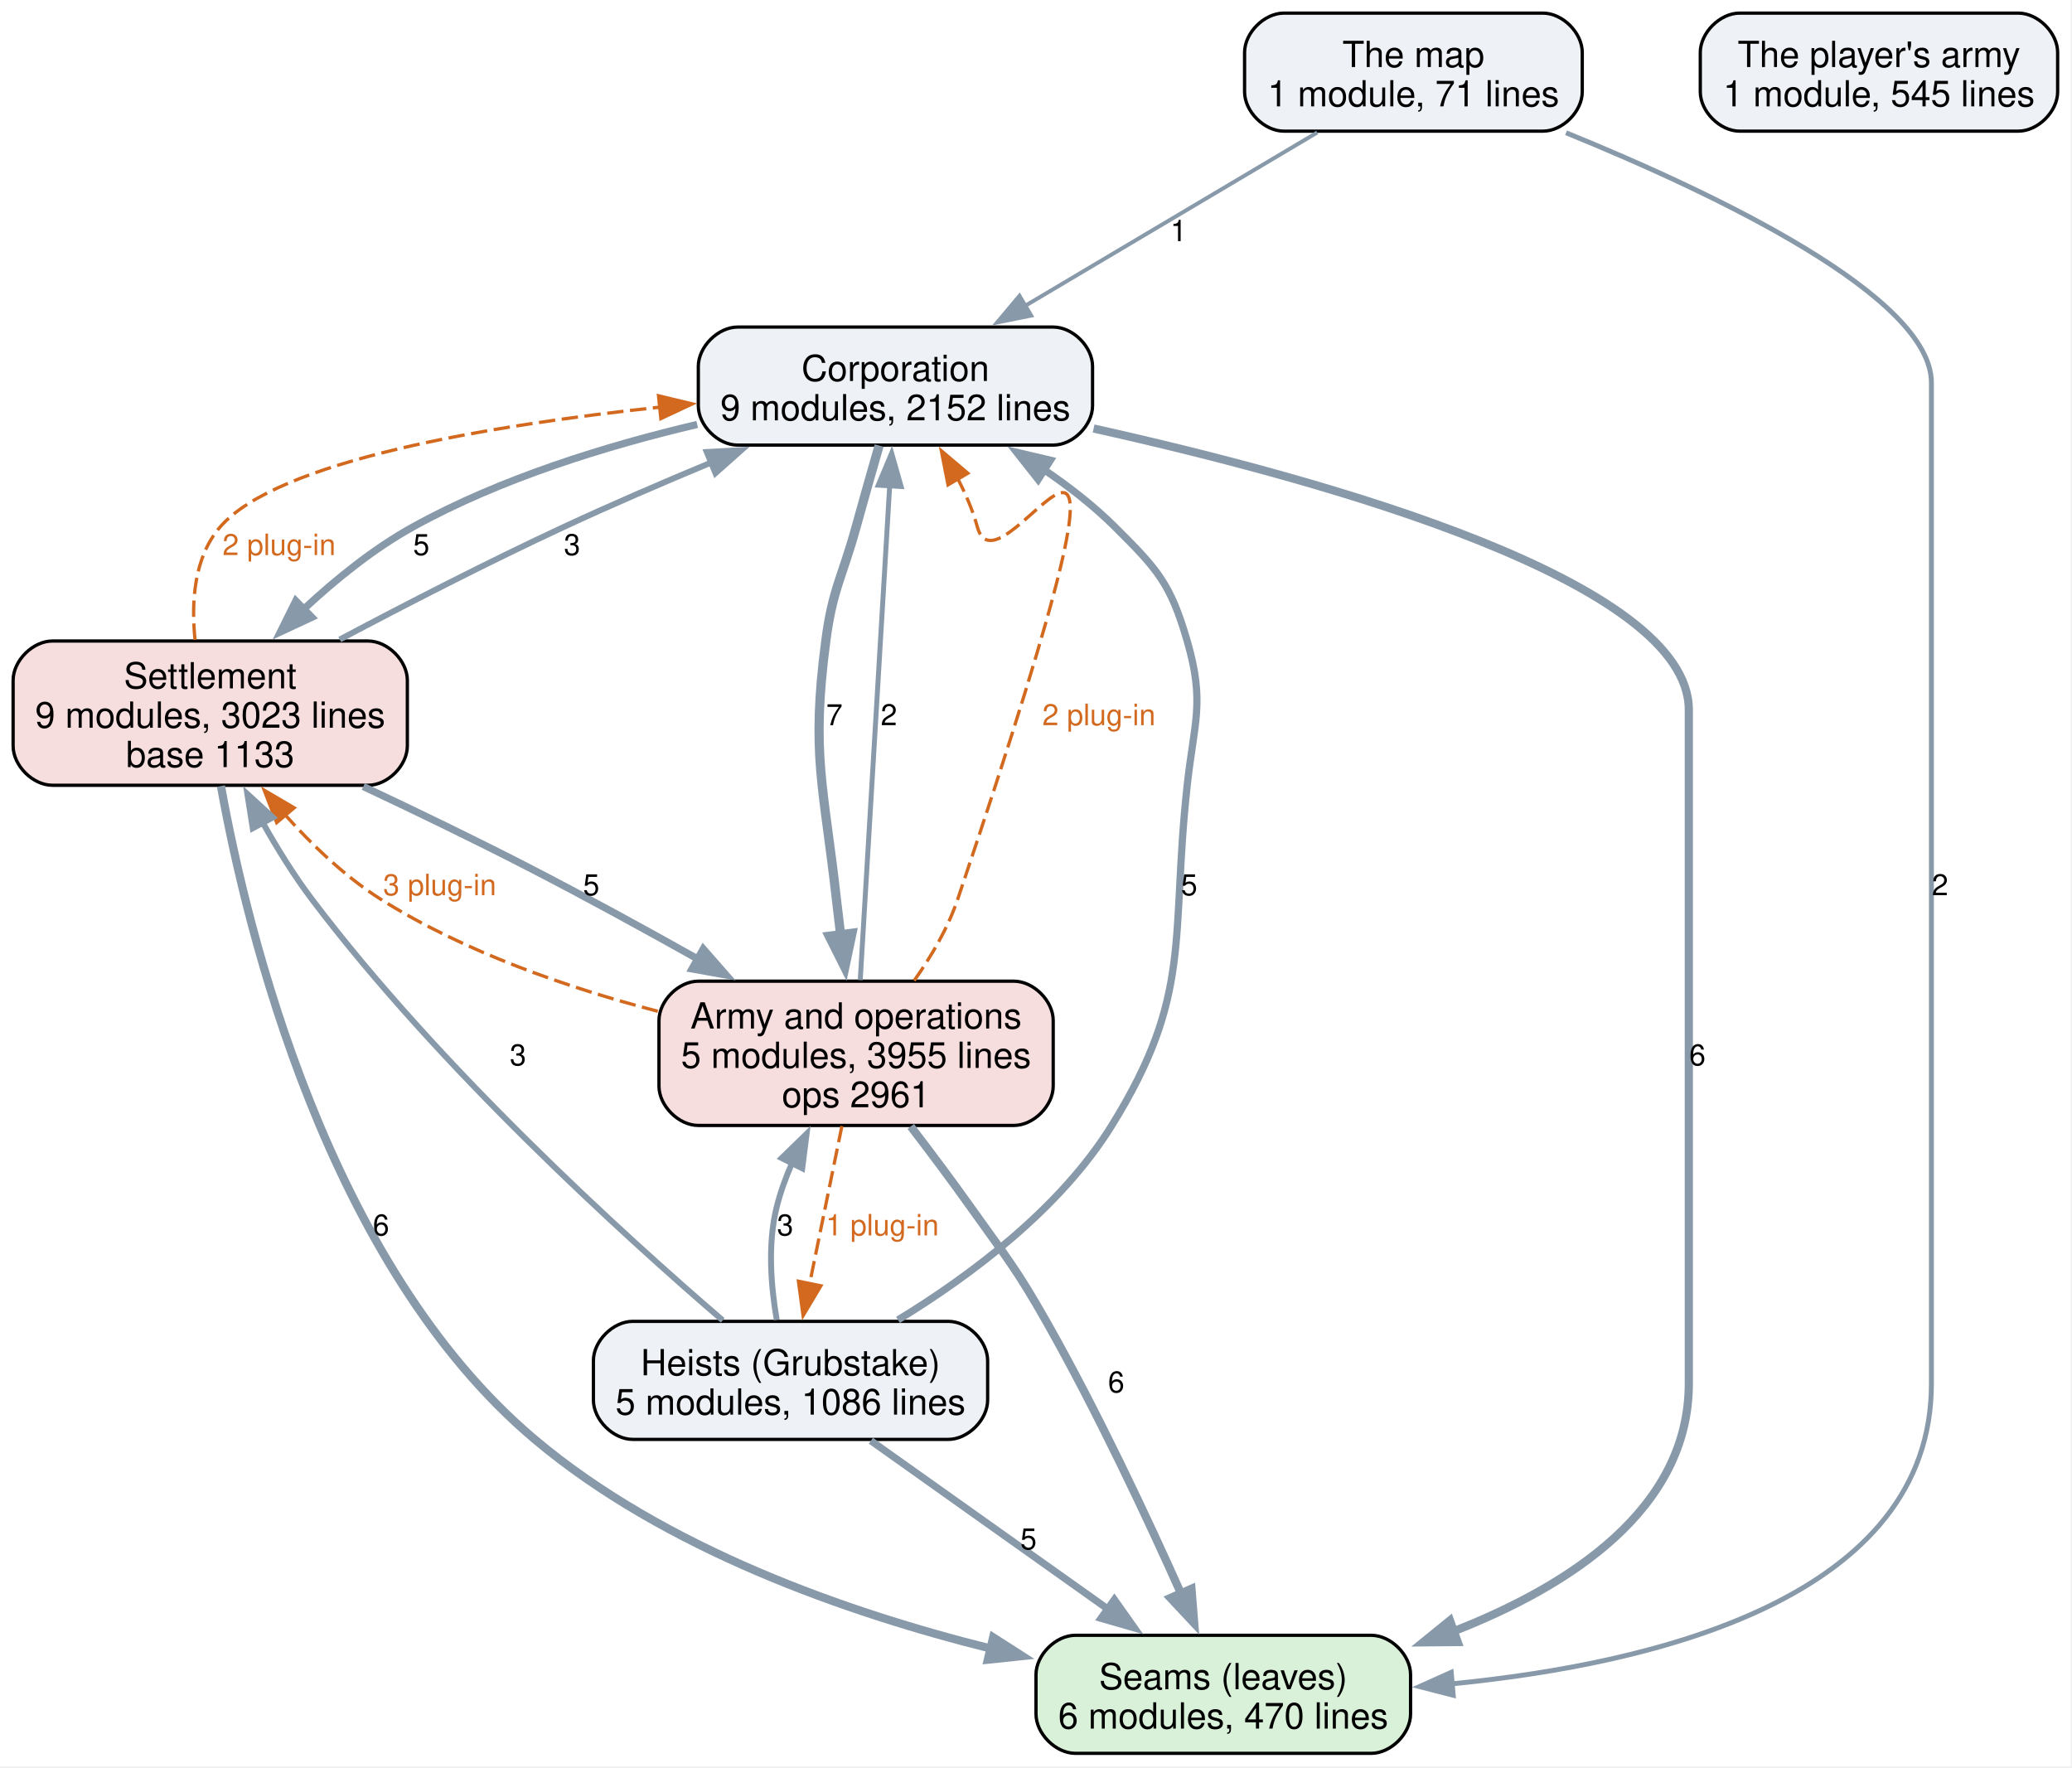
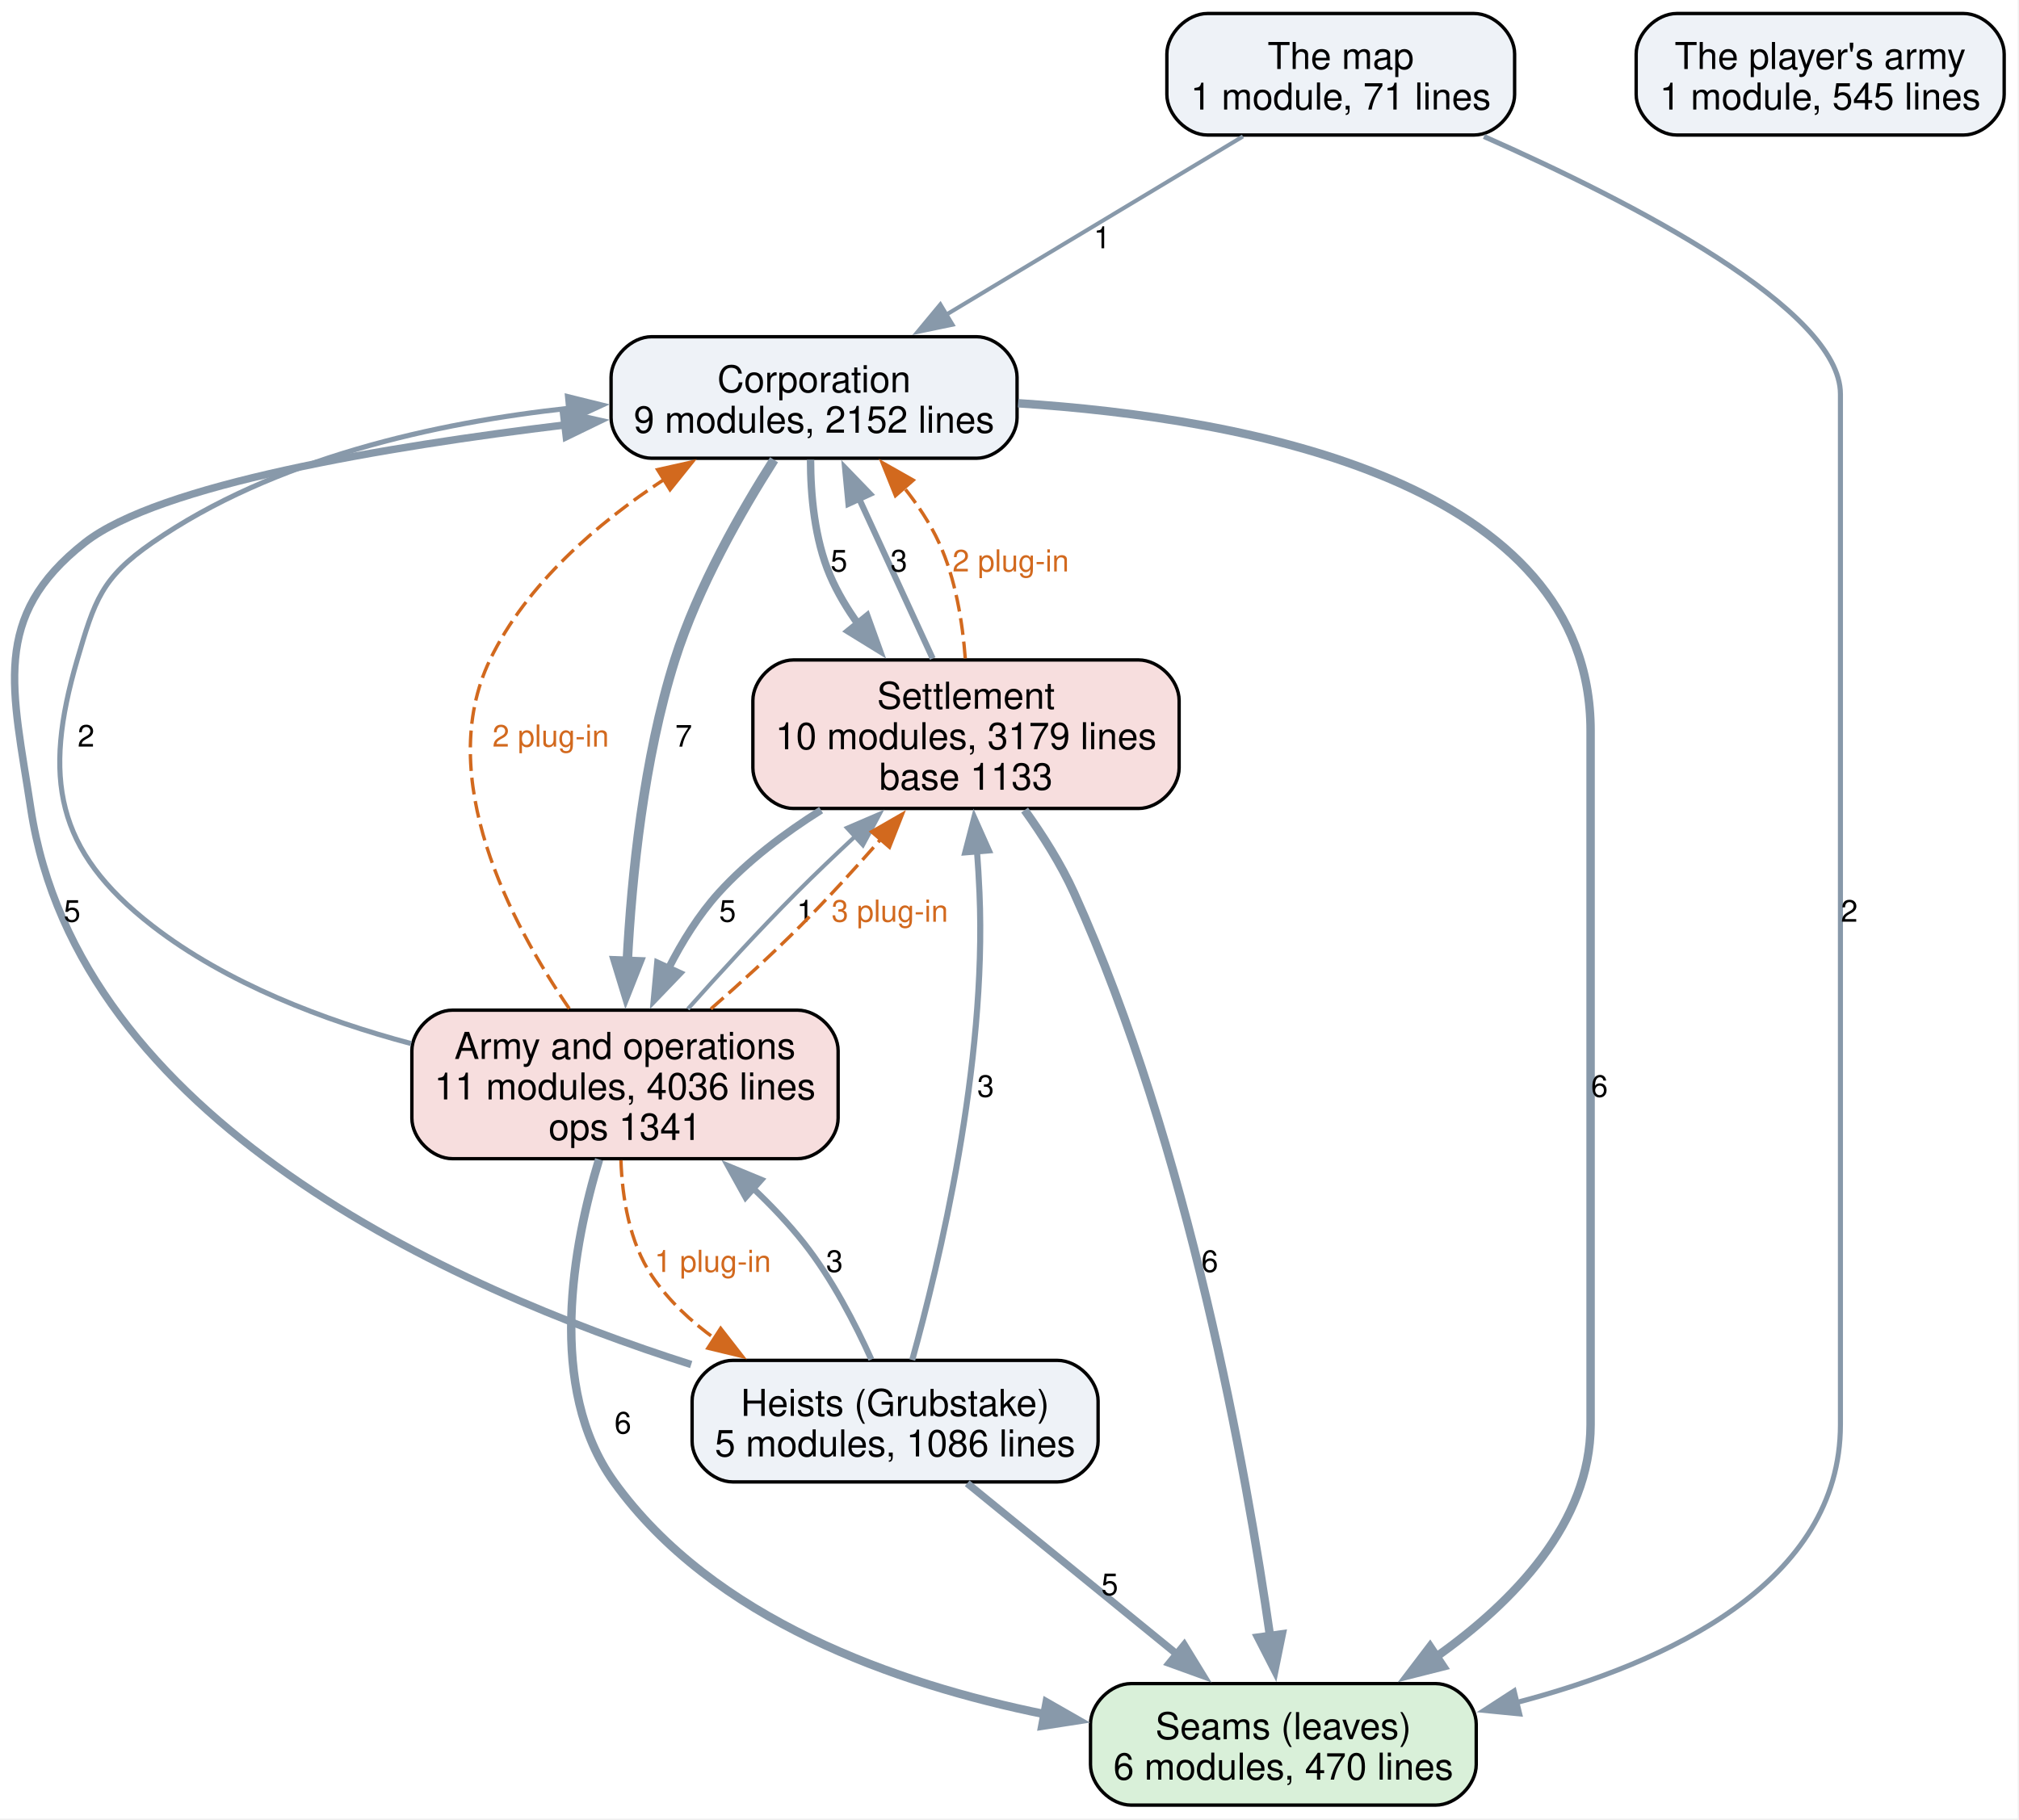
- <svg xmlns="http://www.w3.org/2000/svg" width="632pt" height="539pt" viewBox="0.00 0.00 632.00 539.00">
+ <svg xmlns="http://www.w3.org/2000/svg" width="598pt" height="539pt" viewBox="0.00 0.00 598.00 539.00">
  <g id="graph0" class="graph" transform="scale(1 1) rotate(0) translate(4 534.75)">
-     <polygon fill="white" stroke="none" points="-4,4 -4,-534.75 627.62,-534.75 627.62,4 -4,4" />
+     <polygon fill="white" stroke="none" points="-4,4 -4,-534.75 593.61,-534.75 593.61,4 -4,4" />
    <g id="node1" class="node">
-       <path fill="#d9f0d9" stroke="black" d="M414.25,-36C414.25,-36 324,-36 324,-36 318,-36 312,-30 312,-24 312,-24 312,-12 312,-12 312,-6 318,0 324,0 324,0 414.25,0 414.25,0 420.25,0 426.25,-6 426.25,-12 426.25,-12 426.25,-24 426.25,-24 426.25,-30 420.25,-36 414.25,-36" />
-       <text xml:space="preserve" text-anchor="middle" x="369.12" y="-19.55" font-family="Helvetica,sans-Serif" font-size="11.00">Seams (leaves)</text>
-       <text xml:space="preserve" text-anchor="middle" x="369.12" y="-7.55" font-family="Helvetica,sans-Serif" font-size="11.00">6 modules, 470 lines</text>
+       <path fill="#d9f0d9" stroke="black" d="M421.24,-36C421.24,-36 330.99,-36 330.99,-36 324.99,-36 318.99,-30 318.99,-24 318.99,-24 318.99,-12 318.99,-12 318.99,-6 324.99,0 330.99,0 330.99,0 421.24,0 421.24,0 427.24,0 433.24,-6 433.24,-12 433.24,-12 433.24,-24 433.24,-24 433.24,-30 427.24,-36 421.24,-36" />
+       <text xml:space="preserve" text-anchor="middle" x="376.11" y="-19.55" font-family="Helvetica,sans-Serif" font-size="11.00">Seams (leaves)</text>
+       <text xml:space="preserve" text-anchor="middle" x="376.11" y="-7.55" font-family="Helvetica,sans-Serif" font-size="11.00">6 modules, 470 lines</text>
    </g>
    <g id="node2" class="node">
-       <path fill="#eef2f7" stroke="black" d="M317.25,-435C317.25,-435 221,-435 221,-435 215,-435 209,-429 209,-423 209,-423 209,-411 209,-411 209,-405 215,-399 221,-399 221,-399 317.25,-399 317.25,-399 323.25,-399 329.25,-405 329.25,-411 329.25,-411 329.25,-423 329.25,-423 329.25,-429 323.25,-435 317.25,-435" />
-       <text xml:space="preserve" text-anchor="middle" x="269.12" y="-418.55" font-family="Helvetica,sans-Serif" font-size="11.00">Corporation</text>
-       <text xml:space="preserve" text-anchor="middle" x="269.12" y="-406.55" font-family="Helvetica,sans-Serif" font-size="11.00">9 modules, 2152 lines</text>
+       <path fill="#eef2f7" stroke="black" d="M285.24,-435C285.24,-435 188.99,-435 188.99,-435 182.99,-435 176.99,-429 176.99,-423 176.99,-423 176.99,-411 176.99,-411 176.99,-405 182.99,-399 188.99,-399 188.99,-399 285.24,-399 285.24,-399 291.24,-399 297.24,-405 297.24,-411 297.24,-411 297.24,-423 297.24,-423 297.24,-429 291.24,-435 285.24,-435" />
+       <text xml:space="preserve" text-anchor="middle" x="237.11" y="-418.55" font-family="Helvetica,sans-Serif" font-size="11.00">Corporation</text>
+       <text xml:space="preserve" text-anchor="middle" x="237.11" y="-406.55" font-family="Helvetica,sans-Serif" font-size="11.00">9 modules, 2152 lines</text>
+     </g>
+     <g id="edge5" class="edge">
+       <path fill="none" stroke="#8899aa" stroke-width="2.5" d="M297.54,-415.29C365.69,-410.91 467.11,-392.01 467.11,-318.25 467.11,-318.25 467.11,-318.25 467.11,-112.75 467.11,-83.64 444.25,-60.16 421.44,-43.98" />
+       <polygon fill="#8899aa" stroke="#8899aa" stroke-width="2.5" points="423.43,-41.09 413.15,-38.5 419.56,-46.93 423.43,-41.09" />
+       <text xml:space="preserve" text-anchor="middle" x="469.74" y="-209.82" font-family="Helvetica,sans-Serif" font-size="9.00">6</text>
+     </g>
+     <g id="node3" class="node">
+       <path fill="#f7dede" stroke="black" d="M333.24,-339.25C333.24,-339.25 230.99,-339.25 230.99,-339.25 224.99,-339.25 218.99,-333.25 218.99,-327.25 218.99,-327.25 218.99,-307.25 218.99,-307.25 218.99,-301.25 224.99,-295.25 230.99,-295.25 230.99,-295.25 333.24,-295.25 333.24,-295.25 339.24,-295.25 345.24,-301.25 345.24,-307.25 345.24,-307.25 345.24,-327.25 345.24,-327.25 345.24,-333.25 339.24,-339.25 333.24,-339.25" />
+       <text xml:space="preserve" text-anchor="middle" x="282.11" y="-324.8" font-family="Helvetica,sans-Serif" font-size="11.00">Settlement</text>
+       <text xml:space="preserve" text-anchor="middle" x="282.11" y="-312.8" font-family="Helvetica,sans-Serif" font-size="11.00">10 modules, 3179 lines</text>
+       <text xml:space="preserve" text-anchor="middle" x="282.11" y="-300.8" font-family="Helvetica,sans-Serif" font-size="11.00">base 1133</text>
+     </g>
+     <g id="edge6" class="edge">
+       <path fill="none" stroke="#8899aa" stroke-width="2.2" d="M236.07,-398.57C236.09,-388.21 237.24,-375.03 241.86,-364.25 244.03,-359.2 246.96,-354.32 250.27,-349.73" />
+       <polygon fill="#8899aa" stroke="#8899aa" stroke-width="2.2" points="252.77,-352.2 256.36,-342.23 247.34,-347.79 252.77,-352.2" />
+       <text xml:space="preserve" text-anchor="middle" x="244.49" y="-365.45" font-family="Helvetica,sans-Serif" font-size="9.00">5</text>
+     </g>
+     <g id="node4" class="node">
+       <path fill="#f7dede" stroke="black" d="M232.24,-235.5C232.24,-235.5 129.99,-235.5 129.99,-235.5 123.99,-235.5 117.99,-229.5 117.99,-223.5 117.99,-223.5 117.99,-203.5 117.99,-203.5 117.99,-197.5 123.99,-191.5 129.99,-191.5 129.99,-191.5 232.24,-191.5 232.24,-191.5 238.24,-191.5 244.24,-197.5 244.24,-203.5 244.24,-203.5 244.24,-223.5 244.24,-223.5 244.24,-229.5 238.24,-235.5 232.24,-235.5" />
+       <text xml:space="preserve" text-anchor="middle" x="181.11" y="-221.05" font-family="Helvetica,sans-Serif" font-size="11.00">Army and operations</text>
+       <text xml:space="preserve" text-anchor="middle" x="181.11" y="-209.05" font-family="Helvetica,sans-Serif" font-size="11.00">11 modules, 4036 lines</text>
+       <text xml:space="preserve" text-anchor="middle" x="181.11" y="-197.05" font-family="Helvetica,sans-Serif" font-size="11.00">ops 1341</text>
    </g>
    <g id="edge4" class="edge">
-       <path fill="none" stroke="#8899aa" stroke-width="2.5" d="M329.57,-404.06C401.25,-388.13 511.12,-357.33 511.12,-318.25 511.12,-318.25 511.12,-318.25 511.12,-112.75 511.12,-74.57 474.92,-51.04 439.08,-37.11" />
-       <polygon fill="#8899aa" stroke="#8899aa" stroke-width="2.5" points="440.63,-33.94 430.03,-33.85 438.26,-40.53 440.63,-33.94" />
-       <text xml:space="preserve" text-anchor="middle" x="513.75" y="-209.82" font-family="Helvetica,sans-Serif" font-size="9.00">6</text>
+       <path fill="none" stroke="#8899aa" stroke-width="2.8" d="M225.26,-398.55C215.68,-383.52 202.69,-360.89 195.86,-339.25 186.64,-310 183.1,-275.25 181.78,-249.86" />
+       <polygon fill="#8899aa" stroke="#8899aa" stroke-width="2.8" points="185.28,-249.84 181.39,-239.99 178.29,-250.12 185.28,-249.84" />
+       <text xml:space="preserve" text-anchor="middle" x="198.49" y="-313.57" font-family="Helvetica,sans-Serif" font-size="9.00">7</text>
    </g>
-     <g id="node3" class="node">
-       <path fill="#f7dede" stroke="black" d="M108.25,-339.25C108.25,-339.25 12,-339.25 12,-339.25 6,-339.25 0,-333.25 0,-327.25 0,-327.25 0,-307.25 0,-307.25 0,-301.25 6,-295.25 12,-295.25 12,-295.25 108.25,-295.25 108.25,-295.25 114.25,-295.25 120.25,-301.25 120.25,-307.25 120.25,-307.25 120.25,-327.25 120.25,-327.25 120.25,-333.25 114.25,-339.25 108.25,-339.25" />
-       <text xml:space="preserve" text-anchor="middle" x="60.12" y="-324.8" font-family="Helvetica,sans-Serif" font-size="11.00">Settlement</text>
-       <text xml:space="preserve" text-anchor="middle" x="60.12" y="-312.8" font-family="Helvetica,sans-Serif" font-size="11.00">9 modules, 3023 lines</text>
-       <text xml:space="preserve" text-anchor="middle" x="60.12" y="-300.8" font-family="Helvetica,sans-Serif" font-size="11.00">base 1133</text>
+     <g id="edge13" class="edge">
+       <path fill="none" stroke="#8899aa" stroke-width="2.5" d="M299.48,-294.78C304.8,-287.35 310.26,-278.76 314.11,-270.25 348.1,-195.13 365.22,-98.6 372.19,-49.95" />
+       <polygon fill="#8899aa" stroke="#8899aa" stroke-width="2.5" points="375.63,-50.6 373.52,-40.22 368.7,-49.65 375.63,-50.6" />
+       <text xml:space="preserve" text-anchor="middle" x="354.31" y="-157.95" font-family="Helvetica,sans-Serif" font-size="9.00">6</text>
    </g>
-     <g id="edge5" class="edge">
-       <path fill="none" stroke="#8899aa" stroke-width="2.2" d="M208.66,-405.3C181.04,-398.8 148.61,-388.82 121.88,-374 109.97,-367.4 98.46,-358.1 88.67,-348.99" />
-       <polygon fill="#8899aa" stroke="#8899aa" stroke-width="2.2" points="91.12,-346.49 81.52,-342.01 86.23,-351.5 91.12,-346.49" />
-       <text xml:space="preserve" text-anchor="middle" x="124.5" y="-365.45" font-family="Helvetica,sans-Serif" font-size="9.00">5</text>
+     <g id="edge12" class="edge">
+       <path fill="none" stroke="#8899aa" stroke-width="1.8" d="M272.25,-339.67C265.84,-353.6 257.4,-371.93 250.4,-387.14" />
+       <polygon fill="#8899aa" stroke="#8899aa" stroke-width="1.8" points="247.3,-385.5 246.3,-396.05 253.66,-388.43 247.3,-385.5" />
+       <text xml:space="preserve" text-anchor="middle" x="262.24" y="-365.45" font-family="Helvetica,sans-Serif" font-size="9.00">3</text>
    </g>
-     <g id="node4" class="node">
-       <path fill="#f7dede" stroke="black" d="M305.25,-235.5C305.25,-235.5 209,-235.5 209,-235.5 203,-235.5 197,-229.5 197,-223.5 197,-223.5 197,-203.5 197,-203.5 197,-197.5 203,-191.5 209,-191.5 209,-191.5 305.25,-191.5 305.25,-191.5 311.25,-191.5 317.25,-197.5 317.25,-203.5 317.25,-203.5 317.25,-223.5 317.25,-223.5 317.25,-229.5 311.25,-235.5 305.25,-235.5" />
-       <text xml:space="preserve" text-anchor="middle" x="257.12" y="-221.05" font-family="Helvetica,sans-Serif" font-size="11.00">Army and operations</text>
-       <text xml:space="preserve" text-anchor="middle" x="257.12" y="-209.05" font-family="Helvetica,sans-Serif" font-size="11.00">5 modules, 3955 lines</text>
-       <text xml:space="preserve" text-anchor="middle" x="257.12" y="-197.05" font-family="Helvetica,sans-Serif" font-size="11.00">ops 2961</text>
+     <g id="edge19" class="edge">
+       <path fill="none" stroke="#d2691e" stroke-dasharray="5,2" d="M281.9,-339.71C281.09,-350.43 279.03,-363.35 274.11,-374 271.47,-379.74 267.78,-385.27 263.75,-390.33" />
+       <polygon fill="#d2691e" stroke="#d2691e" points="261.22,-387.9 257.27,-397.73 266.49,-392.51 261.22,-387.9" />
+       <text xml:space="preserve" text-anchor="middle" x="295.36" y="-365.45" font-family="Helvetica,sans-Serif" font-size="9.00" fill="#d2691e">2 plug-in</text>
+     </g>
+     <g id="edge11" class="edge">
+       <path fill="none" stroke="#8899aa" stroke-width="2.2" d="M239.2,-294.76C228.39,-287.96 217.43,-279.71 208.86,-270.25 202.96,-263.73 198,-255.72 193.99,-247.83" />
+       <polygon fill="#8899aa" stroke="#8899aa" stroke-width="2.2" points="197.19,-246.42 189.85,-238.78 190.83,-249.33 197.19,-246.42" />
+       <text xml:space="preserve" text-anchor="middle" x="211.49" y="-261.7" font-family="Helvetica,sans-Serif" font-size="9.00">5</text>
+     </g>
+     <g id="edge2" class="edge">
+       <path fill="none" stroke="#8899aa" stroke-width="2.5" d="M173.45,-191.3C165.78,-166.04 157.74,-123.74 177.86,-95.75 207.15,-55.01 261.23,-35.9 305.52,-26.93" />
+       <polygon fill="#8899aa" stroke="#8899aa" stroke-width="2.5" points="305.99,-30.4 315.19,-25.14 304.72,-23.52 305.99,-30.4" />
+       <text xml:space="preserve" text-anchor="middle" x="180.49" y="-110.08" font-family="Helvetica,sans-Serif" font-size="9.00">6</text>
+     </g>
+     <g id="edge1" class="edge">
+       <path fill="none" stroke="#8899aa" stroke-width="1.5" d="M117.8,-225.59C92.07,-232.44 63.26,-243.34 41.11,-260.5 12.37,-282.78 8.65,-304.34 18.86,-339.25 24.02,-356.85 26.04,-363.55 41.11,-374 77.14,-398.98 125.17,-409.54 164.67,-413.83" />
+       <polygon fill="#8899aa" stroke="#8899aa" stroke-width="1.5" points="164.08,-417.29 174.37,-414.75 164.74,-410.32 164.08,-417.29" />
+       <text xml:space="preserve" text-anchor="middle" x="21.49" y="-313.57" font-family="Helvetica,sans-Serif" font-size="9.00">2</text>
+     </g>
+     <g id="edge16" class="edge">
+       <path fill="none" stroke="#d2691e" stroke-dasharray="5,2" d="M164.62,-235.93C147.22,-261.34 124.46,-304.61 141.11,-339.25 151.95,-361.79 172.99,-379.78 192.61,-392.66" />
+       <polygon fill="#d2691e" stroke="#d2691e" points="190.76,-395.63 201.09,-397.94 194.46,-389.68 190.76,-395.63" />
+       <text xml:space="preserve" text-anchor="middle" x="159.11" y="-313.57" font-family="Helvetica,sans-Serif" font-size="9.00" fill="#d2691e">2 plug-in</text>
    </g>
    <g id="edge3" class="edge">
-       <path fill="none" stroke="#8899aa" stroke-width="2.8" d="M264.15,-398.85C261.96,-391.25 259.38,-382.19 257.12,-374 252.87,-358.59 249.95,-355.1 247.88,-339.25 243.33,-304.52 247.23,-295.31 251.12,-260.5 251.52,-256.93 251.97,-253.2 252.43,-249.49" />
-       <polygon fill="#8899aa" stroke="#8899aa" stroke-width="2.8" points="255.87,-250.12 253.68,-239.75 248.93,-249.22 255.87,-250.12" />
-       <text xml:space="preserve" text-anchor="middle" x="250.5" y="-313.57" font-family="Helvetica,sans-Serif" font-size="9.00">7</text>
-     </g>
-     <g id="edge12" class="edge">
-       <path fill="none" stroke="#8899aa" stroke-width="2.5" d="M63.4,-295C71.35,-250.87 95.89,-149 159.12,-95.75 198.81,-62.33 254.31,-42.88 298.29,-31.93" />
-       <polygon fill="#8899aa" stroke="#8899aa" stroke-width="2.5" points="298.93,-35.38 307.85,-29.67 297.31,-28.56 298.93,-35.38" />
-       <text xml:space="preserve" text-anchor="middle" x="112.22" y="-157.95" font-family="Helvetica,sans-Serif" font-size="9.00">6</text>
-     </g>
-     <g id="edge11" class="edge">
-       <path fill="none" stroke="#8899aa" stroke-width="1.8" d="M99.64,-339.71C119.85,-350.43 144.96,-363.34 167.88,-374 182.38,-380.74 198.27,-387.59 213.07,-393.74" />
-       <polygon fill="#8899aa" stroke="#8899aa" stroke-width="1.8" points="211.57,-396.9 222.15,-397.47 214.23,-390.43 211.57,-396.9" />
-       <text xml:space="preserve" text-anchor="middle" x="170.5" y="-365.45" font-family="Helvetica,sans-Serif" font-size="9.00">3</text>
+       <path fill="none" stroke="#8899aa" stroke-width="1.2" d="M199.71,-235.83C209.13,-246.4 220.87,-259.22 231.86,-270.25 237.42,-275.82 243.48,-281.6 249.41,-287.11" />
+       <polygon fill="#8899aa" stroke="#8899aa" stroke-width="1.2" points="246.85,-289.51 256.59,-293.69 251.58,-284.36 246.85,-289.51" />
+       <text xml:space="preserve" text-anchor="middle" x="234.49" y="-261.7" font-family="Helvetica,sans-Serif" font-size="9.00">1</text>
    </g>
    <g id="edge18" class="edge">
-       <path fill="none" stroke="#d2691e" stroke-dasharray="5,2" d="M55.49,-339.62C54.3,-351.1 55.15,-364.75 63.12,-374 80.53,-394.18 145.11,-405.01 197.38,-410.58" />
-       <polygon fill="#d2691e" stroke="#d2691e" points="196.86,-414.04 207.16,-411.57 197.57,-407.08 196.86,-414.04" />
-       <text xml:space="preserve" text-anchor="middle" x="81.12" y="-365.45" font-family="Helvetica,sans-Serif" font-size="9.00" fill="#d2691e">2 plug-in</text>
+       <path fill="none" stroke="#d2691e" stroke-dasharray="5,2" d="M206.56,-235.88C215.2,-243.43 224.77,-252.13 233.11,-260.5 241.15,-268.56 249.47,-277.69 256.93,-286.2" />
+       <polygon fill="#d2691e" stroke="#d2691e" points="254.16,-288.35 263.34,-293.63 259.45,-283.77 254.16,-288.35" />
+       <text xml:space="preserve" text-anchor="middle" x="259.55" y="-261.7" font-family="Helvetica,sans-Serif" font-size="9.00" fill="#d2691e">3 plug-in</text>
+     </g>
+     <g id="node5" class="node">
+       <path fill="#eef2f7" stroke="black" d="M309.24,-131.75C309.24,-131.75 212.99,-131.75 212.99,-131.75 206.99,-131.75 200.99,-125.75 200.99,-119.75 200.99,-119.75 200.99,-107.75 200.99,-107.75 200.99,-101.75 206.99,-95.75 212.99,-95.75 212.99,-95.75 309.24,-95.75 309.24,-95.75 315.24,-95.75 321.24,-101.75 321.24,-107.75 321.24,-107.75 321.24,-119.75 321.24,-119.75 321.24,-125.75 315.24,-131.75 309.24,-131.75" />
+       <text xml:space="preserve" text-anchor="middle" x="261.11" y="-115.3" font-family="Helvetica,sans-Serif" font-size="11.00">Heists (Grubstake)</text>
+       <text xml:space="preserve" text-anchor="middle" x="261.11" y="-103.3" font-family="Helvetica,sans-Serif" font-size="11.00">5 modules, 1086 lines</text>
+     </g>
+     <g id="edge17" class="edge">
+       <path fill="none" stroke="#d2691e" stroke-dasharray="5,2" d="M179.91,-191.07C180.29,-179.99 182.4,-166.73 189.11,-156.75 194,-149.49 200.6,-143.32 207.82,-138.12" />
+       <polygon fill="#d2691e" stroke="#d2691e" points="209.45,-141.24 215.95,-132.88 205.65,-135.36 209.45,-141.24" />
+       <text xml:space="preserve" text-anchor="middle" x="207.11" y="-157.95" font-family="Helvetica,sans-Serif" font-size="9.00" fill="#d2691e">1 plug-in</text>
+     </g>
+     <g id="edge9" class="edge">
+       <path fill="none" stroke="#8899aa" stroke-width="2.2" d="M282.47,-95.34C299.98,-81.06 325.01,-60.66 344.79,-44.54" />
+       <polygon fill="#8899aa" stroke="#8899aa" stroke-width="2.2" points="346.75,-47.46 352.29,-38.42 342.32,-42.03 346.75,-47.46" />
+       <text xml:space="preserve" text-anchor="middle" x="324.69" y="-62.2" font-family="Helvetica,sans-Serif" font-size="9.00">5</text>
+     </g>
+     <g id="edge8" class="edge">
+       <path fill="none" stroke="#8899aa" stroke-width="2.2" d="M200.72,-130.52C129.53,-153.22 19.07,-202.9 5.11,-295.25 -0.22,-330.56 -6.98,-351.94 21.11,-374 43.01,-391.19 109.97,-402.42 163.6,-408.9" />
+       <polygon fill="#8899aa" stroke="#8899aa" stroke-width="2.2" points="162.91,-412.35 173.25,-410.03 163.72,-405.4 162.91,-412.35" />
+       <text xml:space="preserve" text-anchor="middle" x="17.35" y="-261.7" font-family="Helvetica,sans-Serif" font-size="9.00">5</text>
    </g>
    <g id="edge10" class="edge">
-       <path fill="none" stroke="#8899aa" stroke-width="2.2" d="M106.81,-294.87C122.87,-287.32 140.89,-278.61 157.12,-270.25 174.19,-261.46 192.61,-251.37 208.93,-242.21" />
-       <polygon fill="#8899aa" stroke="#8899aa" stroke-width="2.2" points="210.51,-245.34 217.5,-237.37 207.07,-239.24 210.51,-245.34" />
-       <text xml:space="preserve" text-anchor="middle" x="176.34" y="-261.7" font-family="Helvetica,sans-Serif" font-size="9.00">5</text>
+       <path fill="none" stroke="#8899aa" stroke-width="1.8" d="M266.19,-131.87C274.12,-160.38 288.32,-219.44 286.11,-270.25 285.94,-274.33 285.67,-278.62 285.36,-282.86" />
+       <polygon fill="#8899aa" stroke="#8899aa" stroke-width="1.8" points="281.9,-282.24 284.56,-292.49 288.87,-282.82 281.9,-282.24" />
+       <text xml:space="preserve" text-anchor="middle" x="287.94" y="-209.82" font-family="Helvetica,sans-Serif" font-size="9.00">3</text>
    </g>
-     <g id="edge2" class="edge">
-       <path fill="none" stroke="#8899aa" stroke-width="2.5" d="M273.8,-191.19C279.7,-183.49 286.31,-174.68 292.12,-166.5 302.85,-151.4 305.99,-147.86 315.12,-131.75 330.69,-104.29 346,-71.63 356.32,-48.55" />
-       <polygon fill="#8899aa" stroke="#8899aa" stroke-width="2.5" points="359.42,-50.2 360.26,-39.64 353.01,-47.38 359.42,-50.2" />
-       <text xml:space="preserve" text-anchor="middle" x="336.47" y="-110.08" font-family="Helvetica,sans-Serif" font-size="9.00">6</text>
+     <g id="edge7" class="edge">
+       <path fill="none" stroke="#8899aa" stroke-width="1.8" d="M254.08,-132.02C249.32,-142.57 242.4,-156 234.11,-166.5 229.61,-172.2 224.34,-177.73 218.89,-182.88" />
+       <polygon fill="#8899aa" stroke="#8899aa" stroke-width="1.8" points="216.83,-180.03 211.7,-189.3 221.49,-185.25 216.83,-180.03" />
+       <text xml:space="preserve" text-anchor="middle" x="243.17" y="-157.95" font-family="Helvetica,sans-Serif" font-size="9.00">3</text>
    </g>
-     <g id="edge1" class="edge">
-       <path fill="none" stroke="#8899aa" stroke-width="1.5" d="M258.39,-235.82C260.55,-272.05 264.94,-345.7 267.38,-386.73" />
-       <polygon fill="#8899aa" stroke="#8899aa" stroke-width="1.5" points="263.88,-386.78 267.97,-396.55 270.87,-386.36 263.88,-386.78" />
-       <text xml:space="preserve" text-anchor="middle" x="267.14" y="-313.57" font-family="Helvetica,sans-Serif" font-size="9.00">2</text>
+     <g id="node6" class="node">
+       <path fill="#eef2f7" stroke="black" d="M432.61,-530.75C432.61,-530.75 353.61,-530.75 353.61,-530.75 347.61,-530.75 341.61,-524.75 341.61,-518.75 341.61,-518.75 341.61,-506.75 341.61,-506.75 341.61,-500.75 347.61,-494.75 353.61,-494.75 353.61,-494.75 432.61,-494.75 432.61,-494.75 438.61,-494.75 444.61,-500.75 444.61,-506.75 444.61,-506.75 444.61,-518.75 444.61,-518.75 444.61,-524.75 438.61,-530.75 432.61,-530.75" />
+       <text xml:space="preserve" text-anchor="middle" x="393.11" y="-514.3" font-family="Helvetica,sans-Serif" font-size="11.00">The map</text>
+       <text xml:space="preserve" text-anchor="middle" x="393.11" y="-502.3" font-family="Helvetica,sans-Serif" font-size="11.00">1 module, 71 lines</text>
    </g>
    <g id="edge15" class="edge">
-       <path fill="none" stroke="#d2691e" stroke-dasharray="5,2" d="M274.85,-235.68C280.07,-243.08 285.17,-251.74 288.12,-260.5 357.56,-466.31 301.41,-347.51 294.12,-374 292.75,-379.01 290.59,-384.03 288.12,-388.77" />
-       <polygon fill="#d2691e" stroke="#d2691e" points="285.17,-386.87 283.13,-397.27 291.21,-390.42 285.17,-386.87" />
-       <text xml:space="preserve" text-anchor="middle" x="331.19" y="-313.57" font-family="Helvetica,sans-Serif" font-size="9.00" fill="#d2691e">2 plug-in</text>
-     </g>
-     <g id="edge17" class="edge">
-       <path fill="none" stroke="#d2691e" stroke-dasharray="5,2" d="M196.63,-226.32C169.39,-233.44 137.69,-244.34 112.12,-260.5 101.36,-267.31 91.34,-276.87 83.02,-286.17" />
-       <polygon fill="#d2691e" stroke="#d2691e" points="80.4,-283.85 76.59,-293.74 85.73,-288.38 80.4,-283.85" />
-       <text xml:space="preserve" text-anchor="middle" x="130.12" y="-261.7" font-family="Helvetica,sans-Serif" font-size="9.00" fill="#d2691e">3 plug-in</text>
-     </g>
-     <g id="node5" class="node">
-       <path fill="#eef2f7" stroke="black" d="M285.25,-131.75C285.25,-131.75 189,-131.75 189,-131.75 183,-131.75 177,-125.75 177,-119.75 177,-119.75 177,-107.75 177,-107.75 177,-101.75 183,-95.75 189,-95.75 189,-95.75 285.25,-95.75 285.25,-95.75 291.25,-95.75 297.25,-101.75 297.25,-107.75 297.25,-107.75 297.25,-119.75 297.25,-119.75 297.25,-125.75 291.25,-131.75 285.25,-131.75" />
-       <text xml:space="preserve" text-anchor="middle" x="237.12" y="-115.3" font-family="Helvetica,sans-Serif" font-size="11.00">Heists (Grubstake)</text>
-       <text xml:space="preserve" text-anchor="middle" x="237.12" y="-103.3" font-family="Helvetica,sans-Serif" font-size="11.00">5 modules, 1086 lines</text>
-     </g>
-     <g id="edge16" class="edge">
-       <path fill="none" stroke="#d2691e" stroke-dasharray="5,2" d="M252.79,-191.29C249.89,-177.15 246.06,-158.4 242.91,-143" />
-       <polygon fill="#d2691e" stroke="#d2691e" points="246.39,-142.59 240.96,-133.49 239.54,-143.99 246.39,-142.59" />
-       <text xml:space="preserve" text-anchor="middle" x="265.12" y="-157.95" font-family="Helvetica,sans-Serif" font-size="9.00" fill="#d2691e">1 plug-in</text>
-     </g>
-     <g id="edge8" class="edge">
-       <path fill="none" stroke="#8899aa" stroke-width="2.2" d="M261.64,-95.34C282.02,-80.87 311.26,-60.09 334.11,-43.87" />
-       <polygon fill="#8899aa" stroke="#8899aa" stroke-width="2.2" points="335.9,-46.89 342.02,-38.25 331.84,-41.19 335.9,-46.89" />
-       <text xml:space="preserve" text-anchor="middle" x="309.71" y="-62.2" font-family="Helvetica,sans-Serif" font-size="9.00">5</text>
-     </g>
-     <g id="edge7" class="edge">
-       <path fill="none" stroke="#8899aa" stroke-width="2.2" d="M269.91,-132.19C291.77,-145.53 319.31,-165.96 335.12,-191.5 360,-231.65 352.98,-248.3 358.12,-295.25 360.25,-314.69 363.57,-320.47 358.12,-339.25 353.03,-356.81 349.08,-361.1 336.12,-374 329.72,-380.38 322.18,-386.25 314.5,-391.46" />
-       <polygon fill="#8899aa" stroke="#8899aa" stroke-width="2.2" points="312.66,-388.49 306.1,-396.81 316.42,-394.39 312.66,-388.49" />
-       <text xml:space="preserve" text-anchor="middle" x="358.72" y="-261.7" font-family="Helvetica,sans-Serif" font-size="9.00">5</text>
-     </g>
-     <g id="edge9" class="edge">
-       <path fill="none" stroke="#8899aa" stroke-width="1.8" d="M216.44,-132.06C186.37,-157.9 129.98,-209.06 91.12,-260.5 85.7,-267.68 80.59,-275.93 76.15,-283.83" />
-       <polygon fill="#8899aa" stroke="#8899aa" stroke-width="1.8" points="73.09,-282.14 71.44,-292.61 79.25,-285.45 73.09,-282.14" />
-       <text xml:space="preserve" text-anchor="middle" x="154" y="-209.82" font-family="Helvetica,sans-Serif" font-size="9.00">3</text>
-     </g>
-     <g id="edge6" class="edge">
-       <path fill="none" stroke="#8899aa" stroke-width="1.8" d="M232.92,-132.22C231.17,-142.36 230.1,-155.3 232.88,-166.5 234,-171.06 235.68,-175.67 237.63,-180.12" />
-       <polygon fill="#8899aa" stroke="#8899aa" stroke-width="1.8" points="234.43,-181.55 242.03,-188.94 240.69,-178.43 234.43,-181.55" />
-       <text xml:space="preserve" text-anchor="middle" x="235.5" y="-157.95" font-family="Helvetica,sans-Serif" font-size="9.00">3</text>
-     </g>
-     <g id="node6" class="node">
-       <path fill="#eef2f7" stroke="black" d="M466.62,-530.75C466.62,-530.75 387.62,-530.75 387.62,-530.75 381.62,-530.75 375.62,-524.75 375.62,-518.75 375.62,-518.75 375.62,-506.75 375.62,-506.75 375.62,-500.75 381.62,-494.75 387.62,-494.75 387.62,-494.75 466.62,-494.75 466.62,-494.75 472.62,-494.75 478.62,-500.75 478.62,-506.75 478.62,-506.75 478.62,-518.75 478.62,-518.75 478.62,-524.75 472.62,-530.75 466.62,-530.75" />
-       <text xml:space="preserve" text-anchor="middle" x="427.12" y="-514.3" font-family="Helvetica,sans-Serif" font-size="11.00">The map</text>
-       <text xml:space="preserve" text-anchor="middle" x="427.12" y="-502.3" font-family="Helvetica,sans-Serif" font-size="11.00">1 module, 71 lines</text>
+       <path fill="none" stroke="#8899aa" stroke-width="1.5" d="M435.52,-494.32C479.26,-474.98 541.11,-443.17 541.11,-418 541.11,-418 541.11,-418 541.11,-112.75 541.11,-65.92 490.25,-42.19 445.01,-30.35" />
+       <polygon fill="#8899aa" stroke="#8899aa" stroke-width="1.5" points="446.11,-27.02 435.57,-28.06 444.46,-33.82 446.11,-27.02" />
+       <text xml:space="preserve" text-anchor="middle" x="543.74" y="-261.7" font-family="Helvetica,sans-Serif" font-size="9.00">2</text>
    </g>
    <g id="edge14" class="edge">
-       <path fill="none" stroke="#8899aa" stroke-width="1.5" d="M473.68,-494.26C520.28,-475.27 585.12,-444.15 585.12,-418 585.12,-418 585.12,-418 585.12,-112.75 585.12,-47.75 501.8,-27.33 438.65,-21.18" />
-       <polygon fill="#8899aa" stroke="#8899aa" stroke-width="1.5" points="439.25,-17.72 428.99,-20.36 438.65,-24.7 439.25,-17.72" />
-       <text xml:space="preserve" text-anchor="middle" x="587.75" y="-261.7" font-family="Helvetica,sans-Serif" font-size="9.00">2</text>
-     </g>
-     <g id="edge13" class="edge">
-       <path fill="none" stroke="#8899aa" stroke-width="1.2" d="M397.78,-494.34C372.69,-479.45 336.37,-457.9 308.72,-441.49" />
-       <polygon fill="#8899aa" stroke="#8899aa" stroke-width="1.2" points="310.53,-438.5 300.15,-436.41 306.96,-444.52 310.53,-438.5" />
-       <text xml:space="preserve" text-anchor="middle" x="355.49" y="-461.2" font-family="Helvetica,sans-Serif" font-size="9.00">1</text>
+       <path fill="none" stroke="#8899aa" stroke-width="1.2" d="M364.14,-494.34C339.37,-479.45 303.51,-457.9 276.2,-441.49" />
+       <polygon fill="#8899aa" stroke="#8899aa" stroke-width="1.2" points="278.13,-438.57 267.76,-436.42 274.52,-444.57 278.13,-438.57" />
+       <text xml:space="preserve" text-anchor="middle" x="322.42" y="-461.2" font-family="Helvetica,sans-Serif" font-size="9.00">1</text>
    </g>
    <g id="node7" class="node">
-       <path fill="#eef2f7" stroke="black" d="M611.62,-530.75C611.62,-530.75 526.62,-530.75 526.62,-530.75 520.62,-530.75 514.62,-524.75 514.62,-518.75 514.62,-518.75 514.62,-506.75 514.62,-506.75 514.62,-500.75 520.62,-494.75 526.62,-494.75 526.62,-494.75 611.62,-494.75 611.62,-494.75 617.62,-494.75 623.62,-500.75 623.62,-506.75 623.62,-506.75 623.62,-518.75 623.62,-518.75 623.62,-524.75 617.62,-530.75 611.62,-530.75" />
-       <text xml:space="preserve" text-anchor="middle" x="569.12" y="-514.3" font-family="Helvetica,sans-Serif" font-size="11.00">The player's army</text>
-       <text xml:space="preserve" text-anchor="middle" x="569.12" y="-502.3" font-family="Helvetica,sans-Serif" font-size="11.00">1 module, 545 lines</text>
+       <path fill="#eef2f7" stroke="black" d="M577.61,-530.75C577.61,-530.75 492.61,-530.75 492.61,-530.75 486.61,-530.75 480.61,-524.75 480.61,-518.75 480.61,-518.75 480.61,-506.75 480.61,-506.75 480.61,-500.75 486.61,-494.75 492.61,-494.75 492.61,-494.75 577.61,-494.75 577.61,-494.75 583.61,-494.75 589.61,-500.75 589.61,-506.75 589.61,-506.75 589.61,-518.75 589.61,-518.75 589.61,-524.75 583.61,-530.75 577.61,-530.75" />
+       <text xml:space="preserve" text-anchor="middle" x="535.11" y="-514.3" font-family="Helvetica,sans-Serif" font-size="11.00">The player's army</text>
+       <text xml:space="preserve" text-anchor="middle" x="535.11" y="-502.3" font-family="Helvetica,sans-Serif" font-size="11.00">1 module, 545 lines</text>
    </g>
  </g>
</svg>
